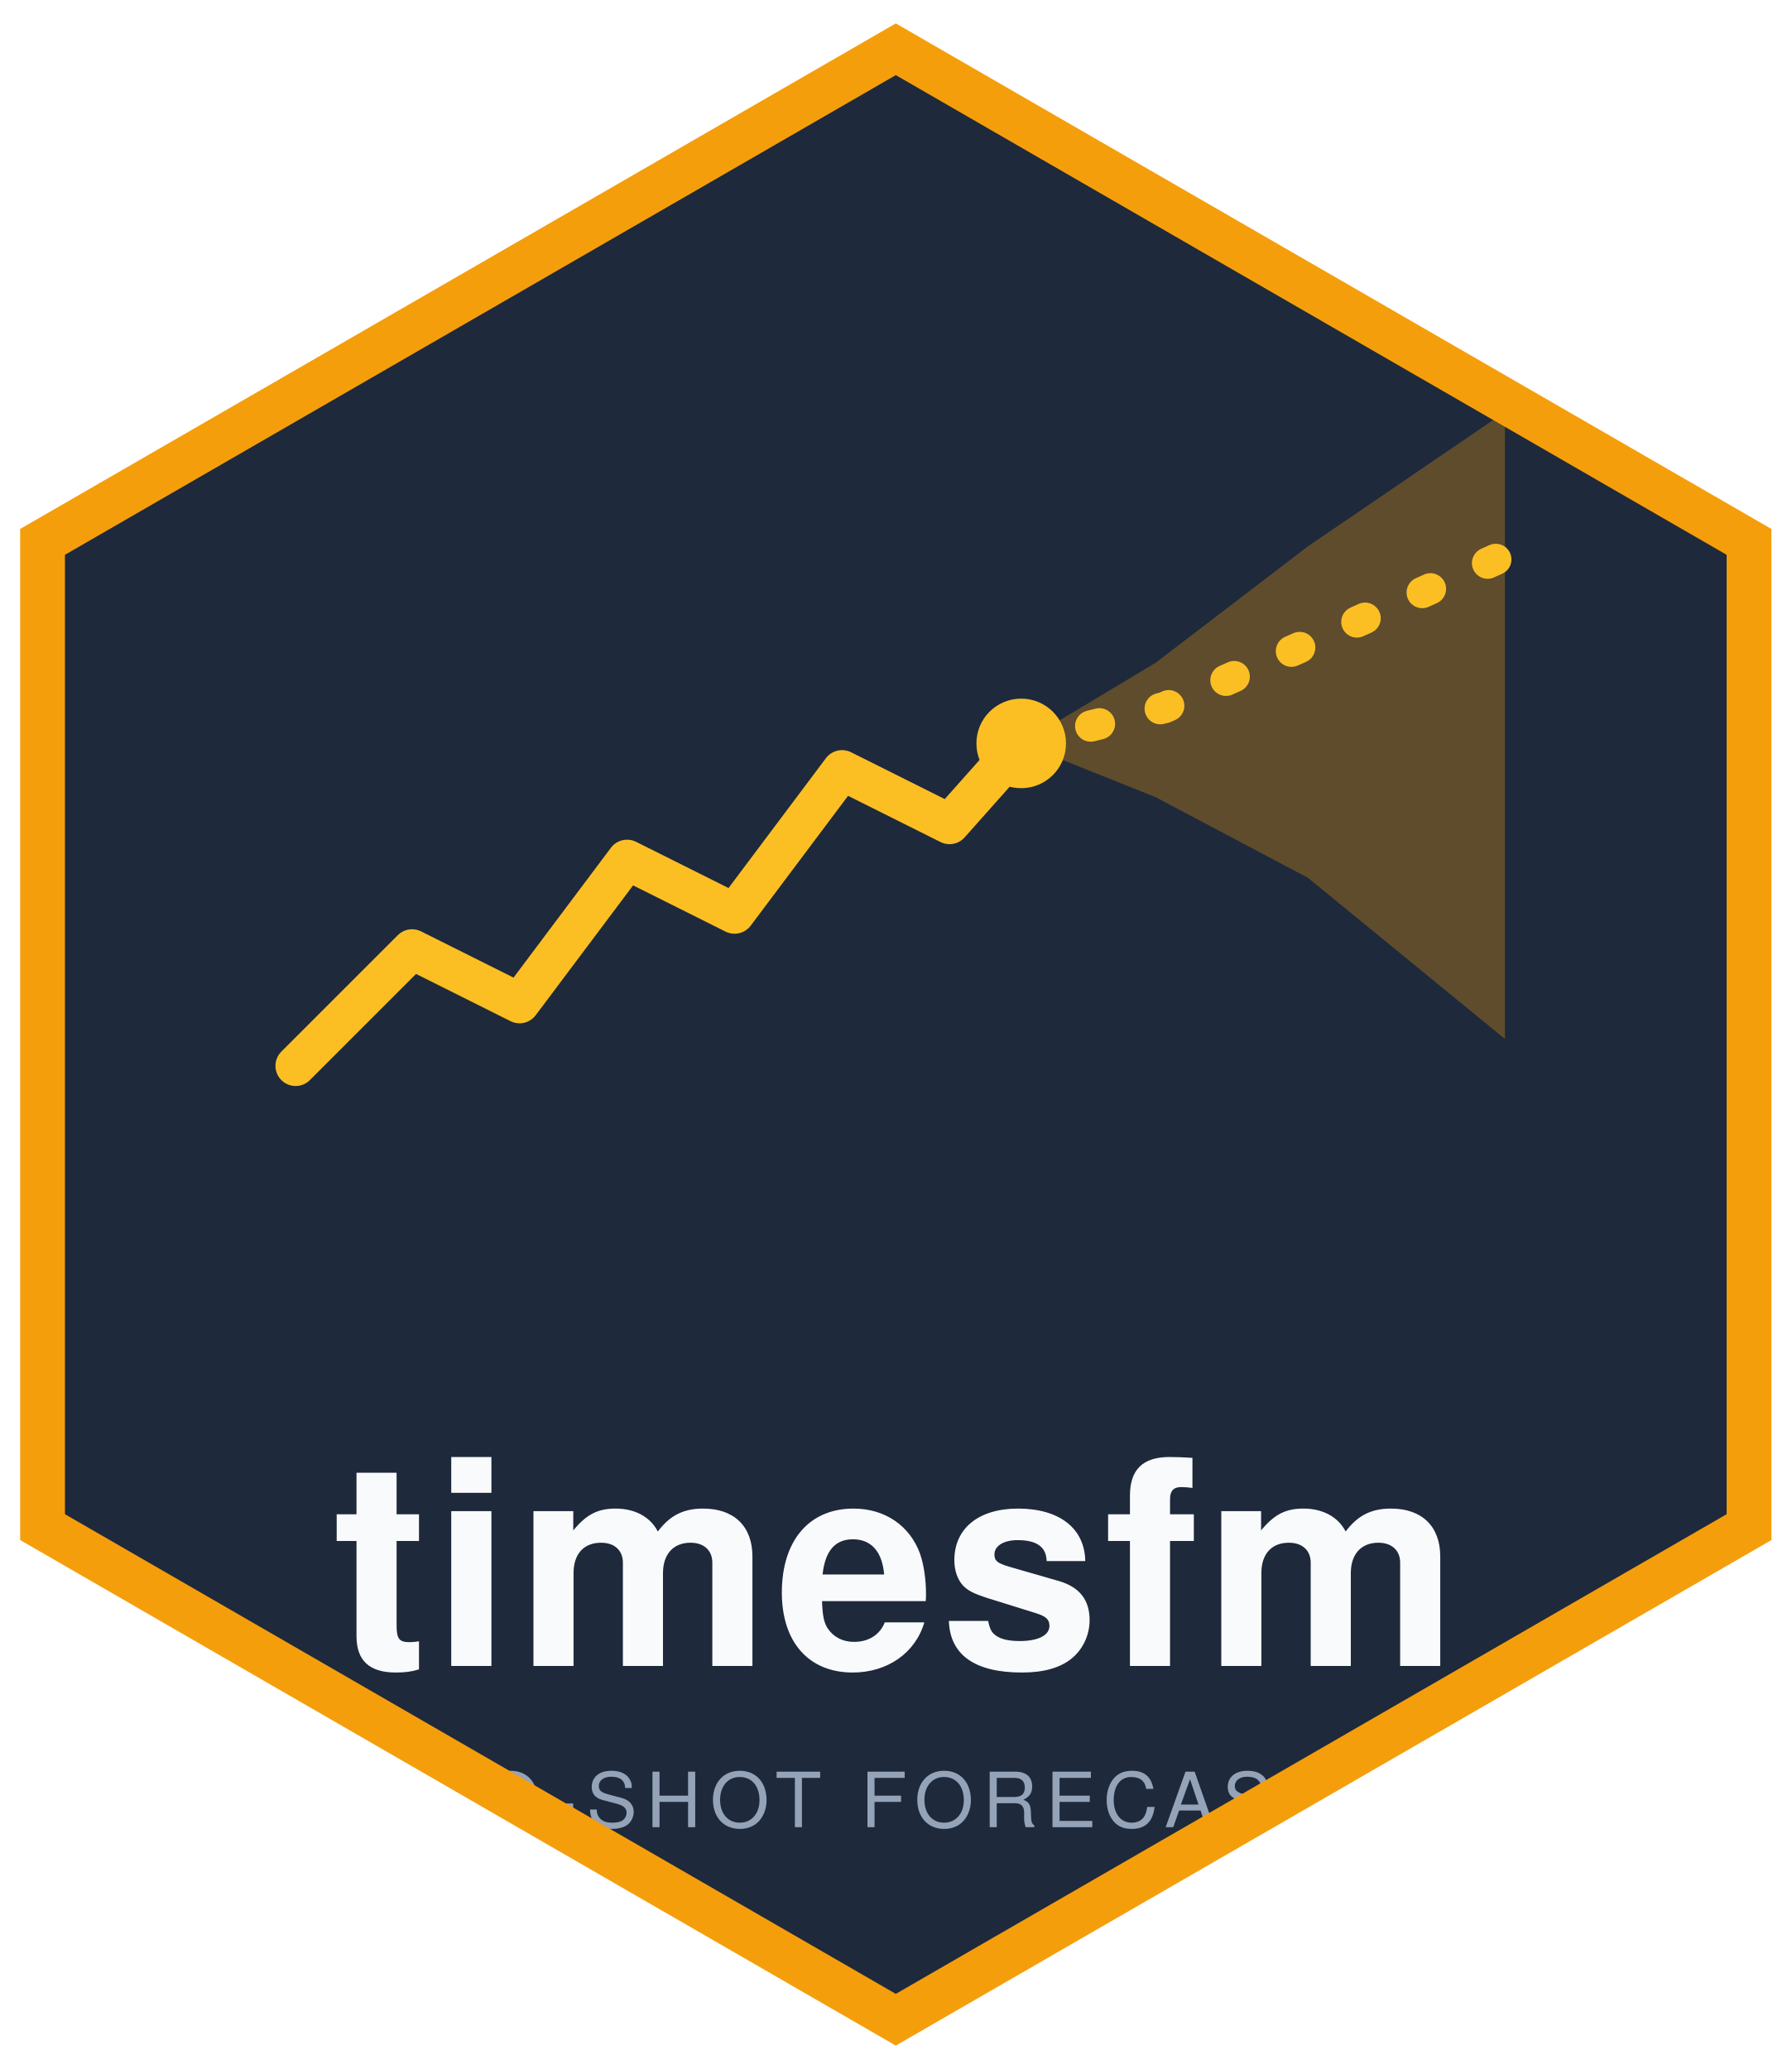
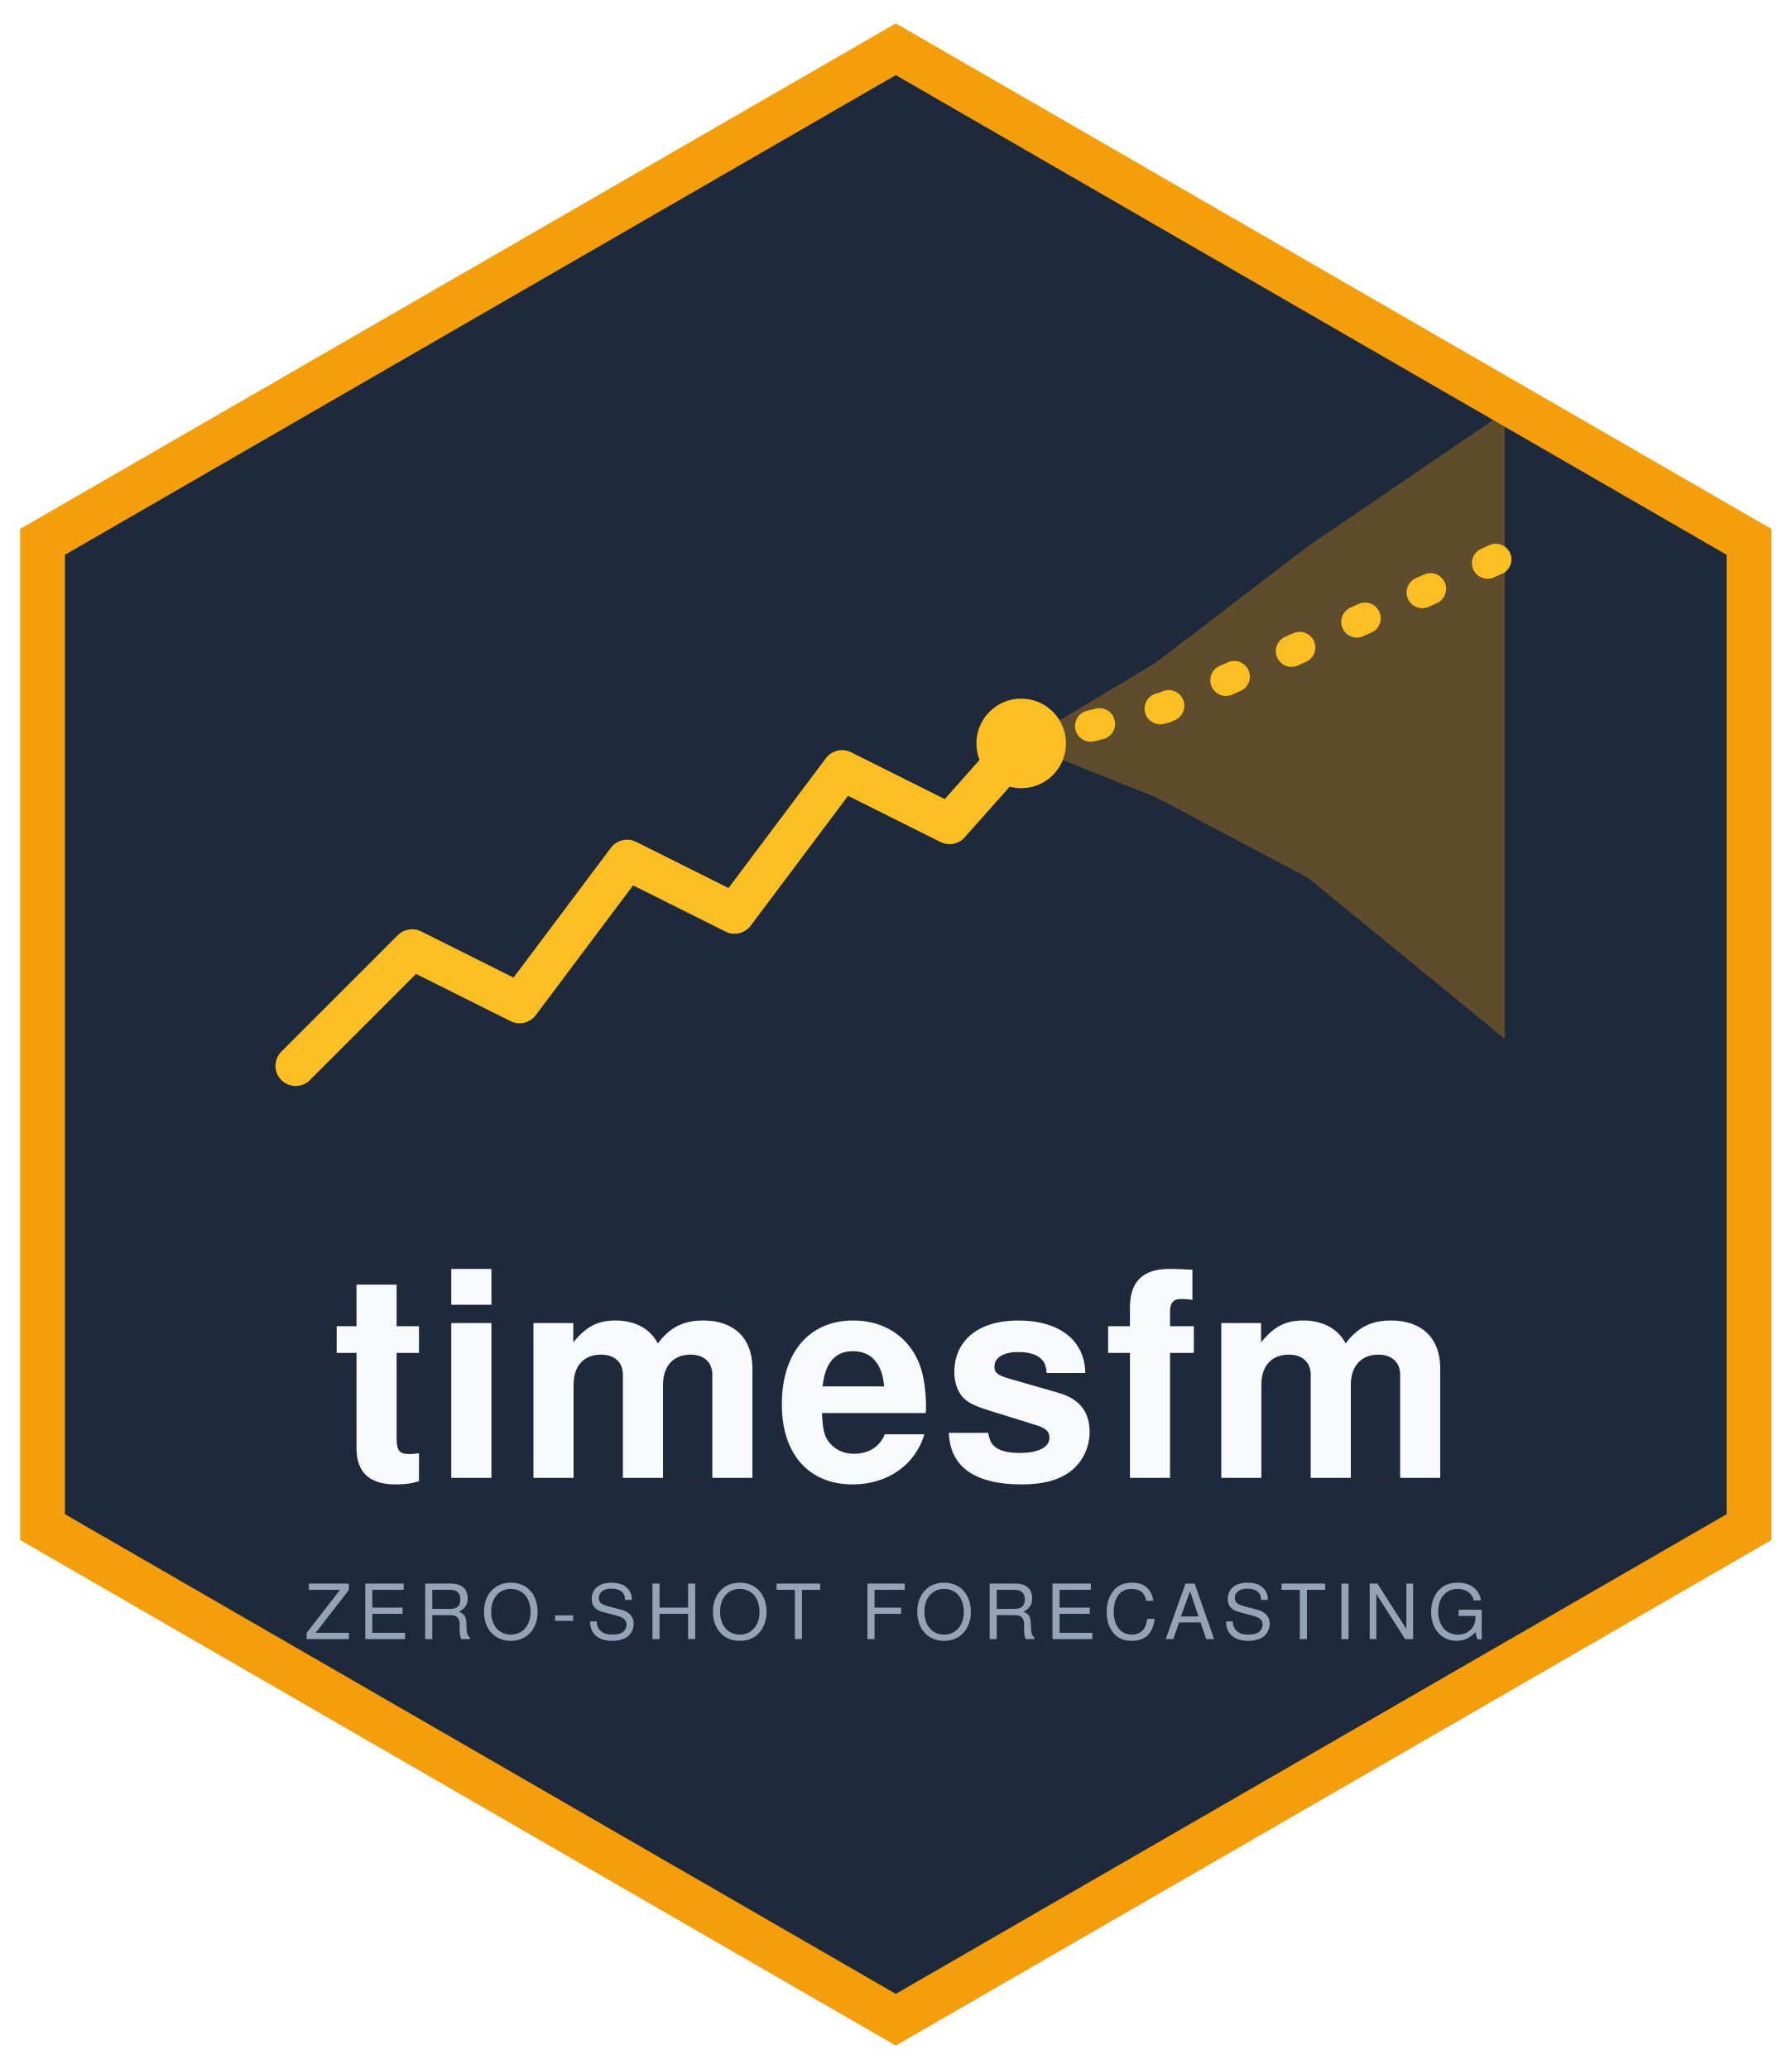
<svg xmlns="http://www.w3.org/2000/svg" viewBox="0 0 400 462" width="400" height="462">
  <defs>
    <clipPath id="hexclip">
      <polygon points="200,11 390.5,121 390.5,341 200,451 9.5,341 9.5,121" />
    </clipPath>
  </defs>
  <polygon points="200,11 390.5,121 390.5,341 200,451 9.5,341 9.5,121" fill="#1E293B" />
  <g clip-path="url(#hexclip)">
    <polygon points="228,166 258,148 292,122 336,92 336,232 292,196 258,178" fill="#F59E0B" opacity="0.30" />
    <polyline points="66,238 92,212 116,224 140,192 164,204 188,172 212,184 228,166" fill="none" stroke="#FBBF24" stroke-width="9" stroke-linecap="round" stroke-linejoin="round" />
    <polyline points="228,166 260,158 296,142 336,124" fill="none" stroke="#FBBF24" stroke-width="7" stroke-dasharray="2 14" stroke-linecap="round" />
    <circle cx="228" cy="166" r="10" fill="#FBBF24" />
-     <text x="200" y="372" font-family="Helvetica, Arial, sans-serif" font-size="64" font-weight="700" fill="#F8FAFC" text-anchor="middle" letter-spacing="1">timesfm</text>
-     <text x="200" y="408" font-family="Helvetica, Arial, sans-serif" font-size="17" fill="#94A3B8" text-anchor="middle" letter-spacing="2">ZERO-SHOT FORECASTING</text>
+     <text x="200" y="330" font-family="Helvetica, Arial, sans-serif" font-size="64" font-weight="700" fill="#F8FAFC" text-anchor="middle" letter-spacing="1">timesfm</text>
+     <text x="200" y="366" font-family="Helvetica, Arial, sans-serif" font-size="17" fill="#94A3B8" text-anchor="middle" letter-spacing="2">ZERO-SHOT FORECASTING</text>
  </g>
  <polygon points="200,11 390.5,121 390.5,341 200,451 9.5,341 9.5,121" fill="none" stroke="#F59E0B" stroke-width="10" />
</svg>
